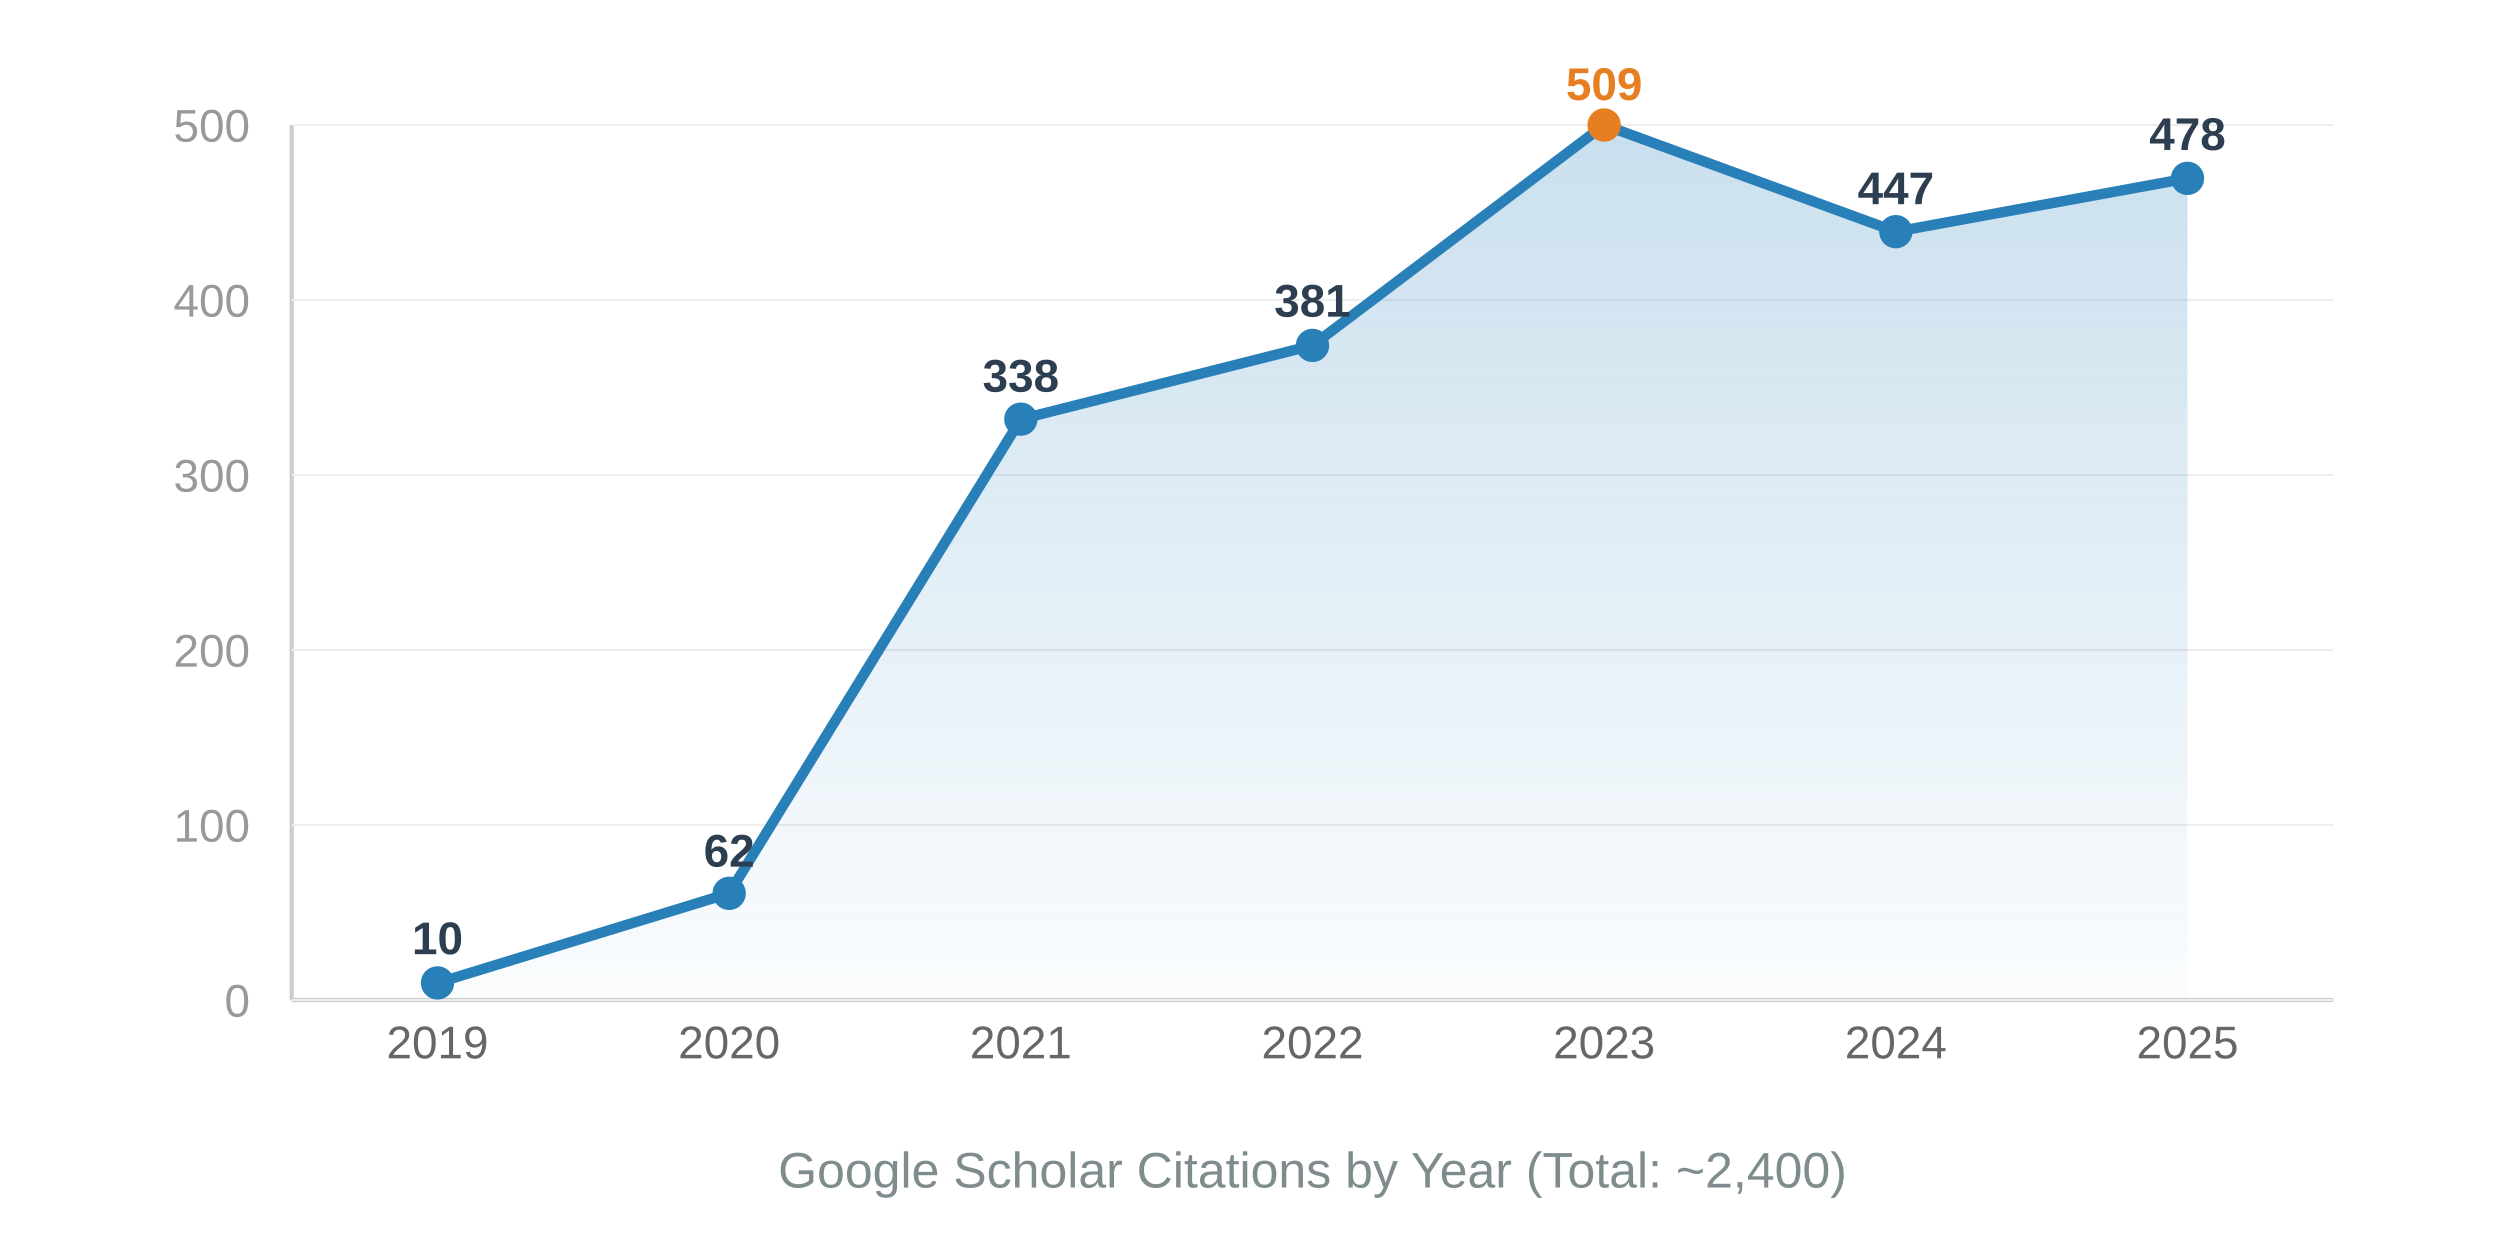
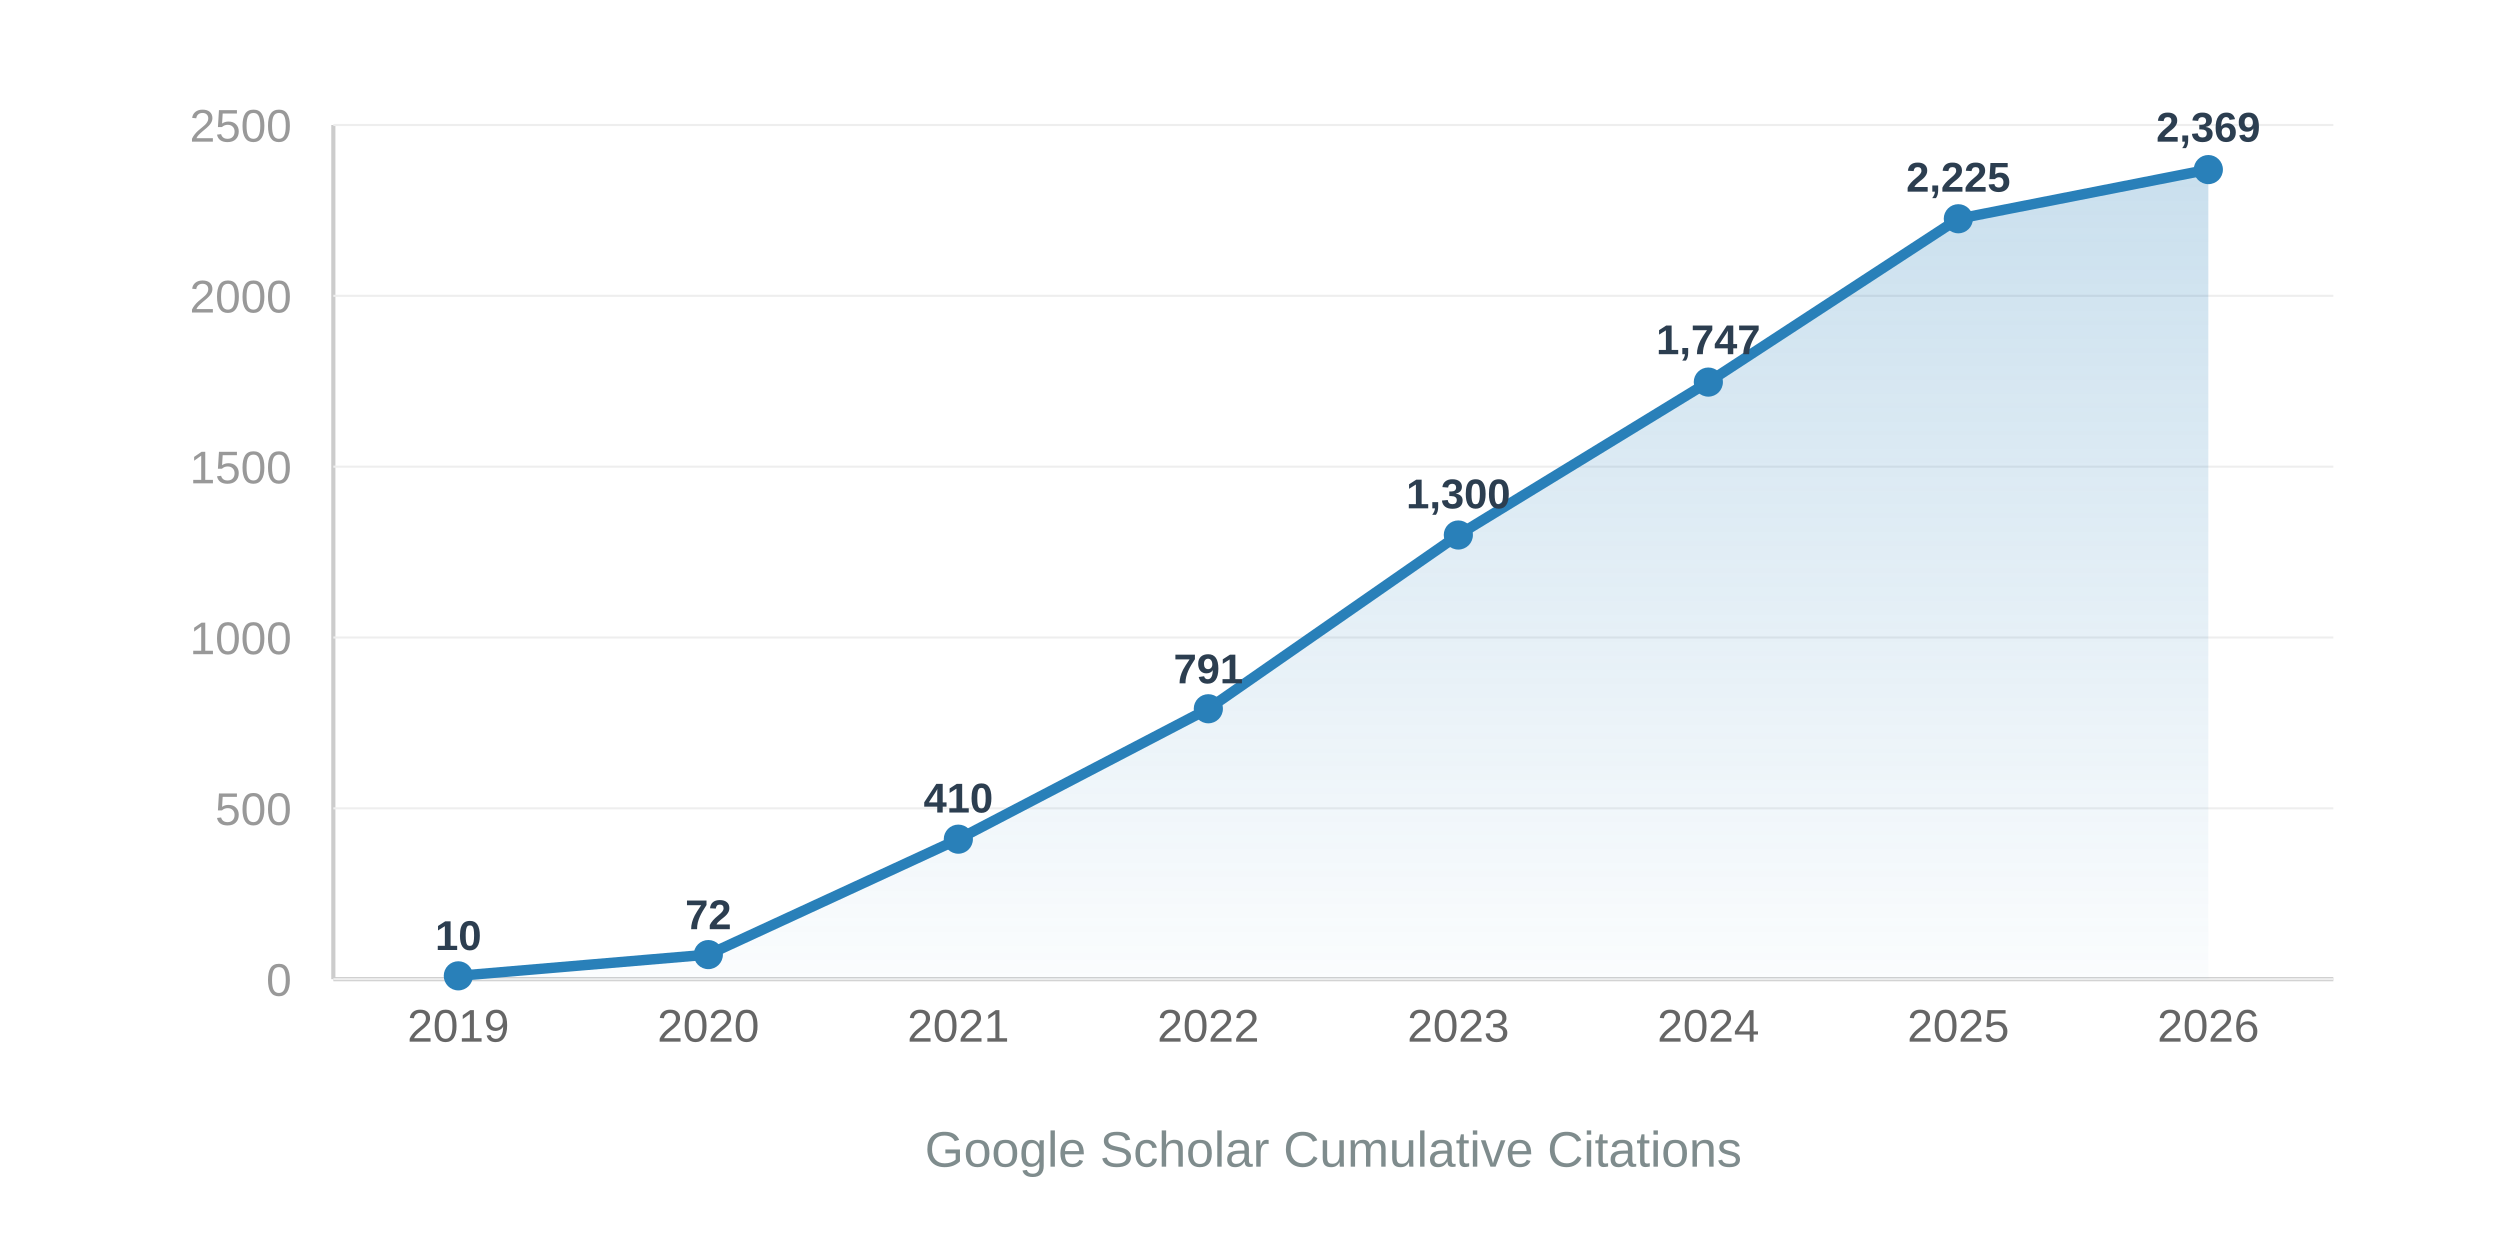
<svg xmlns="http://www.w3.org/2000/svg" viewBox="0 0 600 300" font-family="'Segoe UI', 'Helvetica Neue', Arial, sans-serif">
  <defs>
    <linearGradient id="areaGrad" x1="0" y1="0" x2="0" y2="1">
      <stop offset="0%" stop-color="#2980b9" stop-opacity="0.25" />
      <stop offset="100%" stop-color="#2980b9" stop-opacity="0.02" />
    </linearGradient>
  </defs>
-   <line x1="70" y1="30" x2="70" y2="240" stroke="#ccc" stroke-width="1" />
-   <line x1="70" y1="240" x2="560" y2="240" stroke="#ccc" stroke-width="1" />
-   <line x1="70" y1="240" x2="560" y2="240" stroke="#eee" stroke-width="0.5" />
-   <text x="60" y="244" text-anchor="end" fill="#999" font-size="11">0</text>
-   <line x1="70" y1="198" x2="560" y2="198" stroke="#eee" stroke-width="0.5" />
-   <text x="60" y="202" text-anchor="end" fill="#999" font-size="11">100</text>
-   <line x1="70" y1="156" x2="560" y2="156" stroke="#eee" stroke-width="0.5" />
-   <text x="60" y="160" text-anchor="end" fill="#999" font-size="11">200</text>
-   <line x1="70" y1="114" x2="560" y2="114" stroke="#eee" stroke-width="0.5" />
-   <text x="60" y="118" text-anchor="end" fill="#999" font-size="11">300</text>
-   <line x1="70" y1="72" x2="560" y2="72" stroke="#eee" stroke-width="0.5" />
-   <text x="60" y="76" text-anchor="end" fill="#999" font-size="11">400</text>
-   <line x1="70" y1="30" x2="560" y2="30" stroke="#eee" stroke-width="0.5" />
-   <text x="60" y="34" text-anchor="end" fill="#999" font-size="11">500</text>
-   <polygon points="105,235.9 175,214.4 245,100.6 315,82.9 385,30 455,55.6 525,42.8 525,240 105,240" fill="url(#areaGrad)" />
-   <polyline points="105,235.9 175,214.4 245,100.6 315,82.9 385,30 455,55.6 525,42.8" fill="none" stroke="#2980b9" stroke-width="2.5" stroke-linejoin="round" stroke-linecap="round" />
-   <circle cx="105" cy="235.9" r="4" fill="#2980b9" />
-   <text x="105" y="254" text-anchor="middle" fill="#666" font-size="11">2019</text>
-   <text x="105" y="229" text-anchor="middle" fill="#2c3e50" font-size="11" font-weight="600">10</text>
-   <circle cx="175" cy="214.4" r="4" fill="#2980b9" />
-   <text x="175" y="254" text-anchor="middle" fill="#666" font-size="11">2020</text>
-   <text x="175" y="208" text-anchor="middle" fill="#2c3e50" font-size="11" font-weight="600">62</text>
-   <circle cx="245" cy="100.6" r="4" fill="#2980b9" />
-   <text x="245" y="254" text-anchor="middle" fill="#666" font-size="11">2021</text>
-   <text x="245" y="94" text-anchor="middle" fill="#2c3e50" font-size="11" font-weight="600">338</text>
-   <circle cx="315" cy="82.9" r="4" fill="#2980b9" />
-   <text x="315" y="254" text-anchor="middle" fill="#666" font-size="11">2022</text>
-   <text x="315" y="76" text-anchor="middle" fill="#2c3e50" font-size="11" font-weight="600">381</text>
-   <circle cx="385" cy="30" r="4" fill="#e67e22" />
-   <text x="385" y="254" text-anchor="middle" fill="#666" font-size="11">2023</text>
-   <text x="385" y="24" text-anchor="middle" fill="#e67e22" font-size="11" font-weight="700">509</text>
-   <circle cx="455" cy="55.6" r="4" fill="#2980b9" />
-   <text x="455" y="254" text-anchor="middle" fill="#666" font-size="11">2024</text>
-   <text x="455" y="49" text-anchor="middle" fill="#2c3e50" font-size="11" font-weight="600">447</text>
-   <circle cx="525" cy="42.8" r="4" fill="#2980b9" />
-   <text x="525" y="254" text-anchor="middle" fill="#666" font-size="11">2025</text>
-   <text x="525" y="36" text-anchor="middle" fill="#2c3e50" font-size="11" font-weight="600">478</text>
-   <text x="315" y="285" text-anchor="middle" fill="#7f8c8d" font-size="12">Google Scholar Citations by Year (Total: ~2,400)</text>
+   <line x1="80" y1="30" x2="80" y2="235" stroke="#ccc" stroke-width="1" />
+   <line x1="80" y1="235" x2="560" y2="235" stroke="#ccc" stroke-width="1" />
+   <line x1="80" y1="235" x2="560" y2="235" stroke="#eee" stroke-width="0.5" />
+   <text x="70" y="239" text-anchor="end" fill="#999" font-size="11">0</text>
+   <line x1="80" y1="194" x2="560" y2="194" stroke="#eee" stroke-width="0.5" />
+   <text x="70" y="198" text-anchor="end" fill="#999" font-size="11">500</text>
+   <line x1="80" y1="153" x2="560" y2="153" stroke="#eee" stroke-width="0.5" />
+   <text x="70" y="157" text-anchor="end" fill="#999" font-size="11">1000</text>
+   <line x1="80" y1="112" x2="560" y2="112" stroke="#eee" stroke-width="0.5" />
+   <text x="70" y="116" text-anchor="end" fill="#999" font-size="11">1500</text>
+   <line x1="80" y1="71" x2="560" y2="71" stroke="#eee" stroke-width="0.5" />
+   <text x="70" y="75" text-anchor="end" fill="#999" font-size="11">2000</text>
+   <line x1="80" y1="30" x2="560" y2="30" stroke="#eee" stroke-width="0.5" />
+   <text x="70" y="34" text-anchor="end" fill="#999" font-size="11">2500</text>
+   <polygon points="110,234.2 170,229.1 230,201.4 290,170.1 350,128.4 410,91.7 470,52.5 530,40.7 530,235 110,235" fill="url(#areaGrad)" />
+   <polyline points="110,234.2 170,229.1 230,201.4 290,170.1 350,128.4 410,91.7 470,52.5 530,40.7" fill="none" stroke="#2980b9" stroke-width="2.5" stroke-linejoin="round" stroke-linecap="round" />
+   <circle cx="110" cy="234.2" r="3.5" fill="#2980b9" />
+   <text x="110" y="250" text-anchor="middle" fill="#666" font-size="11">2019</text>
+   <text x="110" y="228" text-anchor="middle" fill="#2c3e50" font-size="10" font-weight="600">10</text>
+   <circle cx="170" cy="229.1" r="3.5" fill="#2980b9" />
+   <text x="170" y="250" text-anchor="middle" fill="#666" font-size="11">2020</text>
+   <text x="170" y="223" text-anchor="middle" fill="#2c3e50" font-size="10" font-weight="600">72</text>
+   <circle cx="230" cy="201.4" r="3.5" fill="#2980b9" />
+   <text x="230" y="250" text-anchor="middle" fill="#666" font-size="11">2021</text>
+   <text x="230" y="195" text-anchor="middle" fill="#2c3e50" font-size="10" font-weight="600">410</text>
+   <circle cx="290" cy="170.1" r="3.5" fill="#2980b9" />
+   <text x="290" y="250" text-anchor="middle" fill="#666" font-size="11">2022</text>
+   <text x="290" y="164" text-anchor="middle" fill="#2c3e50" font-size="10" font-weight="600">791</text>
+   <circle cx="350" cy="128.4" r="3.5" fill="#2980b9" />
+   <text x="350" y="250" text-anchor="middle" fill="#666" font-size="11">2023</text>
+   <text x="350" y="122" text-anchor="middle" fill="#2c3e50" font-size="10" font-weight="600">1,300</text>
+   <circle cx="410" cy="91.7" r="3.5" fill="#2980b9" />
+   <text x="410" y="250" text-anchor="middle" fill="#666" font-size="11">2024</text>
+   <text x="410" y="85" text-anchor="middle" fill="#2c3e50" font-size="10" font-weight="600">1,747</text>
+   <circle cx="470" cy="52.5" r="3.5" fill="#2980b9" />
+   <text x="470" y="250" text-anchor="middle" fill="#666" font-size="11">2025</text>
+   <text x="470" y="46" text-anchor="middle" fill="#2c3e50" font-size="10" font-weight="600">2,225</text>
+   <circle cx="530" cy="40.7" r="3.5" fill="#2980b9" />
+   <text x="530" y="250" text-anchor="middle" fill="#666" font-size="11">2026</text>
+   <text x="530" y="34" text-anchor="middle" fill="#2c3e50" font-size="10" font-weight="600">2,369</text>
+   <text x="320" y="280" text-anchor="middle" fill="#7f8c8d" font-size="12">Google Scholar Cumulative Citations</text>
</svg>
